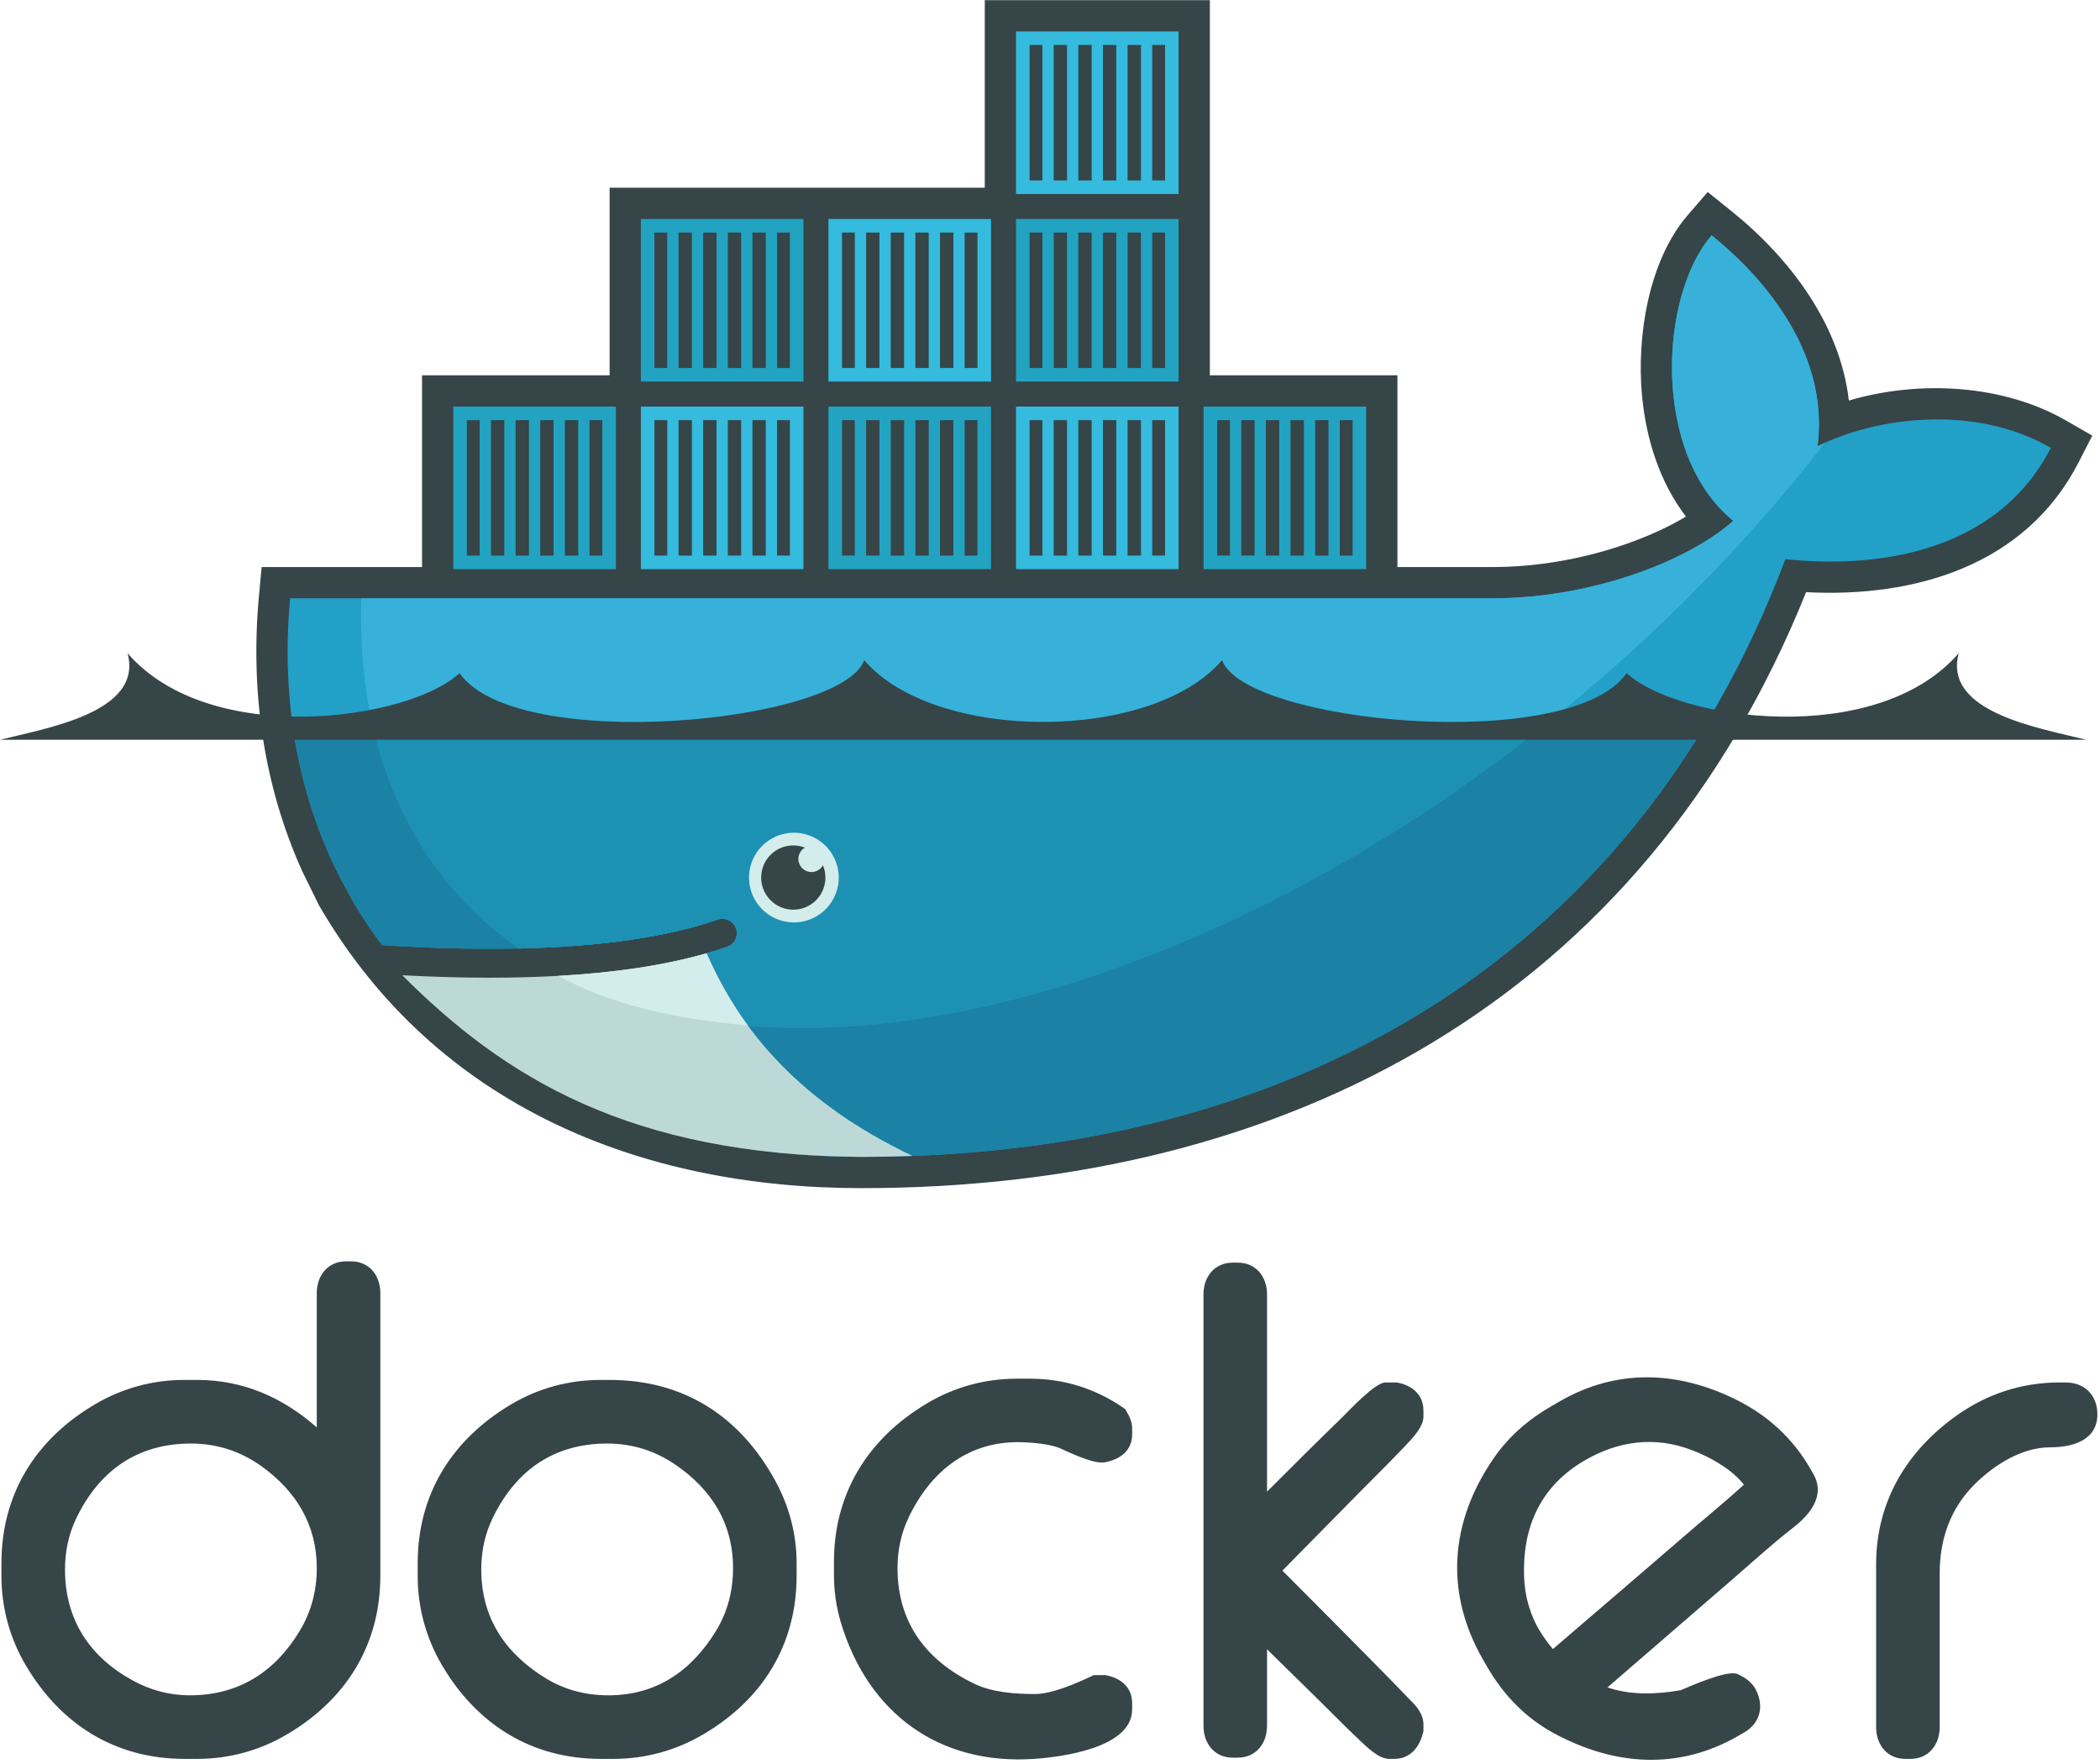
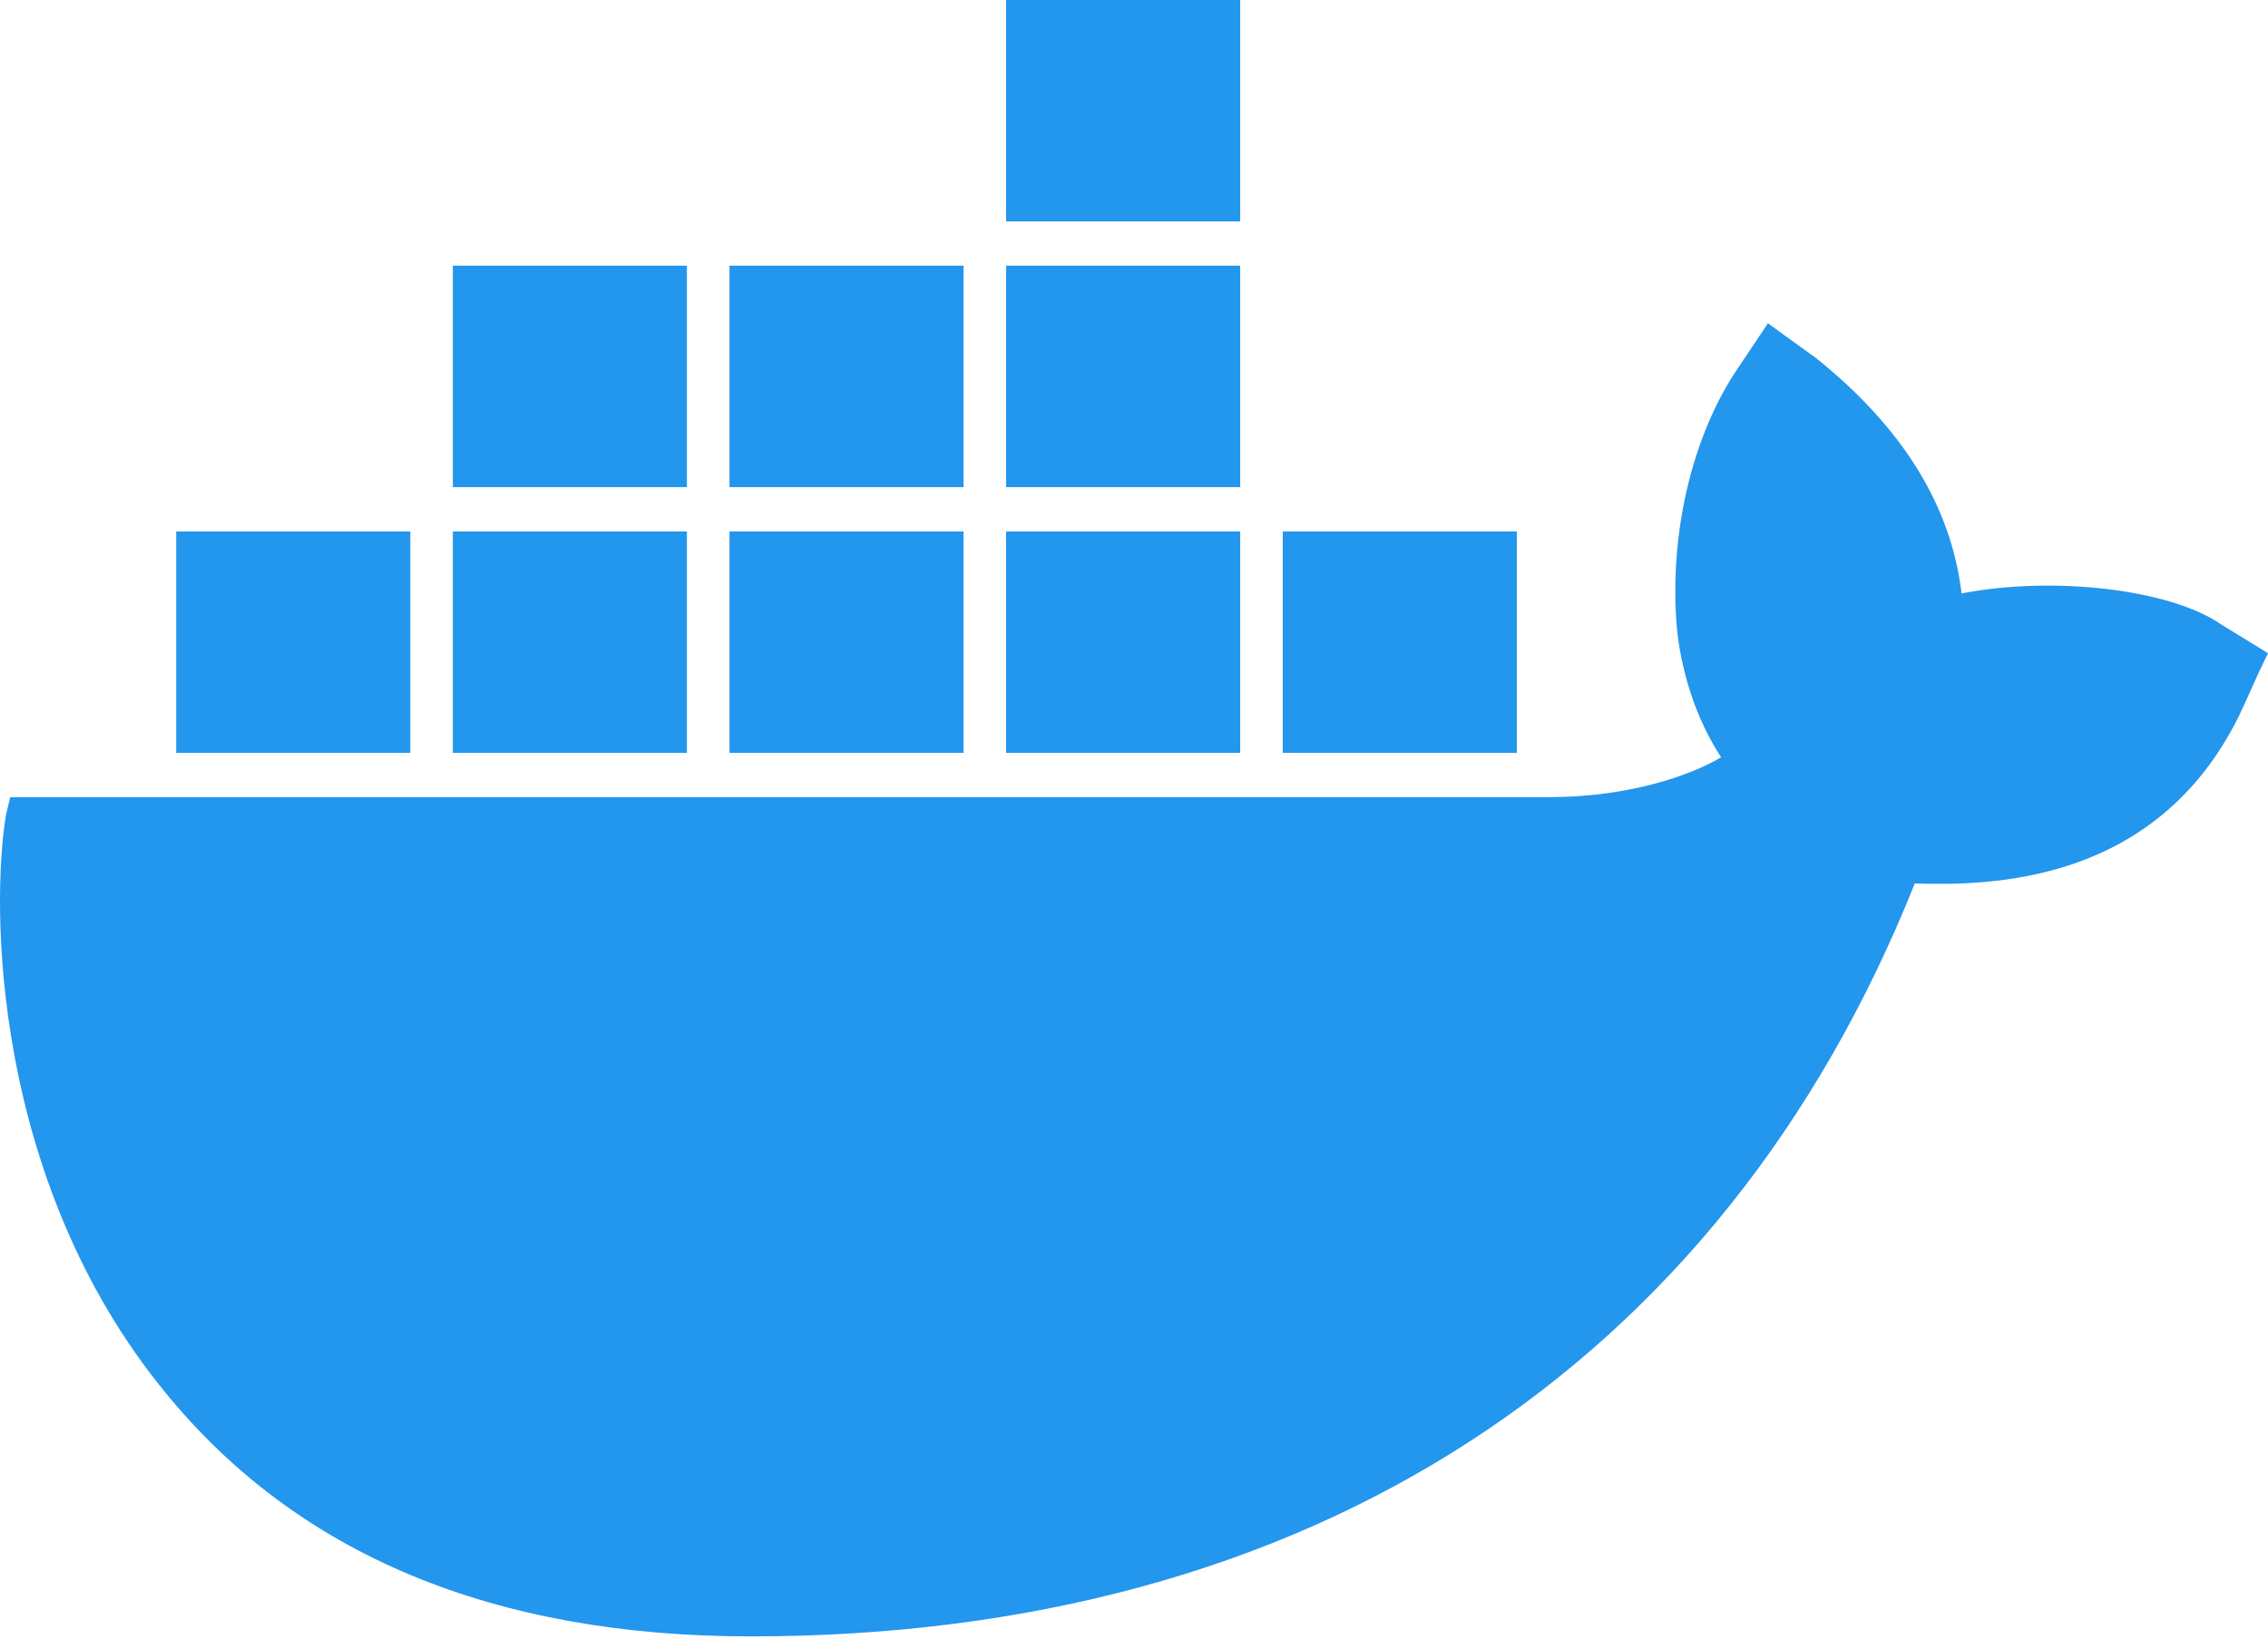
- <svg xmlns="http://www.w3.org/2000/svg" width="2500" height="2100" viewBox="0 0 256 215">
-   <g fill="none" fill-rule="evenodd">
-     <path d="M38.617 173.984v-16.362c0-2.15 1.344-3.877 3.57-3.877h.616c2.225 0 3.563 1.729 3.563 3.877v34.447c0 8.4-4.15 15.084-11.382 19.342a21.374 21.374 0 0 1-10.945 2.985h-1.537c-8.402 0-15.077-4.153-19.342-11.38a21.314 21.314 0 0 1-2.984-10.947v-1.535c0-8.403 4.152-15.083 11.378-19.349a21.298 21.298 0 0 1 10.948-2.985h1.537c5.686 0 10.51 2.204 14.578 5.784zM7.924 191.3c0 6.068 2.941 10.63 8.258 13.54 2.15 1.176 4.484 1.808 6.937 1.808 5.956 0 10.374-2.81 13.421-7.857 1.417-2.348 2.077-4.917 2.077-7.648 0-5.26-2.49-9.365-6.729-12.414-2.57-1.848-5.463-2.775-8.618-2.775-6.492 0-11.164 3.28-13.968 9.106-.946 1.97-1.378 4.061-1.378 6.24zm65.324-23.1h1.074c8.978 0 15.806 4.355 20.133 12.192 1.73 3.135 2.656 6.557 2.656 10.142v1.535c0 8.4-4.142 15.093-11.385 19.343-3.353 1.967-7.057 2.984-10.943 2.984h-1.535c-8.402 0-15.079-4.153-19.342-11.38a21.316 21.316 0 0 1-2.987-10.947v-1.535c0-8.404 4.169-15.062 11.377-19.347 3.351-1.991 7.058-2.987 10.952-2.987zm-14.58 23.1c0 5.89 2.89 10.223 7.865 13.27 2.336 1.43 4.909 2.078 7.638 2.078 5.82 0 10.122-2.951 13.116-7.863 1.428-2.342 2.074-4.915 2.074-7.642 0-5.477-2.638-9.661-7.148-12.693-2.471-1.663-5.222-2.496-8.198-2.496-6.492 0-11.164 3.28-13.967 9.106-.948 1.97-1.38 4.061-1.38 6.24zm70.656-14.727c-1.17-.548-3.36-.73-4.624-.778-6.474-.244-11.158 3.402-13.906 9.113-.949 1.97-1.382 4.055-1.382 6.235 0 6.637 3.485 11.284 9.409 14.117 2.164 1.034 4.958 1.23 7.323 1.23 2.08 0 5.02-1.274 6.866-2.151l.32-.152h1.433l.158.032c1.762.367 3.092 1.484 3.092 3.38v.767c0 4.718-8.622 5.798-11.912 6.028-11.61.803-20.293-5.573-23.603-16.647-.575-1.923-.834-3.833-.834-5.837v-1.533c0-8.403 4.17-15.059 11.377-19.34 3.351-1.99 7.057-2.99 10.95-2.99h1.536c4.13 0 7.934 1.173 11.344 3.502l.28.194.177.292c.368.61.685 1.316.685 2.042v.767c0 1.978-1.48 3.042-3.266 3.386l-.148.026h-.458c-1.156 0-3.785-1.197-4.817-1.683zm25.134 5.247c3.01-3.014 6.03-6.022 9.085-8.986.851-.827 4.074-4.327 5.343-4.327h1.388l.158.033c1.768.367 3.092 1.486 3.092 3.386v.766c0 1.296-1.518 2.802-2.355 3.689-1.78 1.887-3.654 3.712-5.476 5.56l-9.362 9.504c4.031 4.04 8.058 8.083 12.056 12.154a313.304 313.304 0 0 1 3.301 3.396c.385.405.953.909 1.276 1.47.347.526.56 1.119.56 1.752v.8l-.045.185c-.435 1.768-1.557 3.194-3.516 3.194h-.617c-1.282 0-2.73-1.45-3.608-2.279-1.81-1.706-3.557-3.5-5.331-5.243l-5.949-5.84v9.334c0 2.15-1.346 3.878-3.569 3.878h-.61c-2.226 0-3.57-1.728-3.57-3.878v-52.596c0-2.15 1.345-3.87 3.57-3.87h.61c2.223 0 3.569 1.72 3.569 3.87v24.048zm96.577-13.313h.77c2.324 0 3.875 1.566 3.875 3.877 0 3.208-3.067 4.029-5.72 4.029-3.48 0-6.803 2.107-9.202 4.47-2.991 2.949-4.3 6.726-4.3 10.878v18.759c0 2.15-1.343 3.876-3.57 3.876h-.612c-2.227 0-3.569-1.725-3.569-3.876v-19.836c0-7.617 3.708-13.835 9.89-18.196 3.691-2.605 7.919-3.98 12.438-3.98zm-55.074 37.176c2.82.985 6.035.844 8.928.34 1.48-.629 5.264-2.28 6.656-2.038l.217.037.2.098c.85.412 1.661.995 2.095 1.86 1.014 2.027.527 4.065-1.465 5.216l-.663.383c-7.35 4.242-15.168 3.654-22.495-.308-3.503-1.894-6.183-4.705-8.16-8.132l-.462-.801c-4.719-8.172-4.082-16.768 1.24-24.539 1.837-2.686 4.238-4.761 7.045-6.384l1.062-.613c6.922-3.996 14.341-3.722 21.45-.215 3.823 1.886 6.92 4.697 9.054 8.394l.384.666c1.55 2.686-.458 5.026-2.531 6.626-2.406 1.856-4.835 4.09-7.141 6.08-5.142 4.439-10.276 8.888-15.414 13.33zm-6.655-4.674c5.75-4.93 11.502-9.865 17.237-14.816 1.96-1.69 4.109-3.444 6.053-5.221-1.56-1.966-4.166-3.383-6.38-4.228-4.47-1.703-8.877-1.131-12.976 1.235-5.365 3.098-7.65 8.031-7.45 14.17.08 2.418.73 4.748 2.013 6.805.452.725.957 1.406 1.503 2.055zM147.488 45.732h22.866v23.375h11.561c5.34 0 10.831-.951 15.887-2.664 2.485-.843 5.273-2.015 7.724-3.49-3.228-4.214-4.876-9.535-5.36-14.78-.66-7.135.78-16.421 5.608-22.005l2.404-2.78 2.864 2.303c7.211 5.793 13.276 13.889 14.345 23.118 8.683-2.554 18.878-1.95 26.531 2.467l3.14 1.812-1.652 3.226C246.933 68.946 233.4 72.86 220.17 72.167c-19.797 49.309-62.898 72.653-115.157 72.653-27 0-51.77-10.093-65.876-34.047l-.231-.39-2.055-4.182c-4.768-10.544-6.352-22.095-5.278-33.637l.323-3.457H51.45V45.732h22.865V22.866h45.733V0h27.44v45.732" fill="#364548" />
-     <path d="M221.57 54.38c1.533-11.916-7.384-21.275-12.914-25.719-6.373 7.368-7.363 26.678 2.635 34.808-5.58 4.956-17.337 9.448-29.376 9.448H35.37c-1.17 12.567 1.036 24.14 6.075 34.045l1.667 3.05a56.536 56.536 0 0 0 3.455 5.184c6.025.387 11.58.52 16.662.408h.002c9.987-.22 18.136-1.4 24.312-3.54a1.761 1.761 0 0 1 1.153 3.326c-.822.286-1.678.552-2.562.805h-.003c-4.863 1.389-10.078 2.323-16.806 2.738.4.007-.416.06-.418.06-.229.015-.517.048-.747.06-2.648.149-5.506.18-8.428.18-3.196 0-6.343-.06-9.862-.24l-.09.06c12.21 13.724 31.302 21.955 55.234 21.955 50.648 0 93.608-22.452 112.632-72.857 13.496 1.385 26.467-2.057 32.367-13.575-9.398-5.423-21.484-3.694-28.443-.196" fill="#22A0C8" />
-     <path d="M221.57 54.38c1.533-11.916-7.384-21.275-12.914-25.719-6.373 7.368-7.363 26.678 2.635 34.808-5.58 4.956-17.337 9.448-29.376 9.448H44.048c-.598 19.246 6.544 33.855 19.18 42.687h.003c9.987-.22 18.136-1.4 24.312-3.54a1.761 1.761 0 0 1 1.153 3.326c-.822.286-1.678.552-2.562.805h-.003c-4.863 1.389-10.526 2.443-17.254 2.858-.002 0-.163-.155-.165-.155 17.237 8.842 42.23 8.81 70.885-2.197 32.13-12.344 62.029-35.86 82.89-62.757-.314.142-.62.287-.917.436" fill="#37B1D9" />
-     <path d="M35.645 88.186c.91 6.732 2.88 13.035 5.8 18.776l1.667 3.05a56.432 56.432 0 0 0 3.455 5.184c6.026.387 11.581.52 16.664.408 9.987-.22 18.136-1.4 24.312-3.54a1.761 1.761 0 0 1 1.153 3.326c-.822.286-1.678.552-2.562.805h-.003c-4.863 1.389-10.496 2.383-17.224 2.799-.231.014-.634.017-.867.03-2.646.148-5.475.239-8.398.239-3.195 0-6.463-.061-9.98-.24 12.21 13.724 31.42 21.985 55.352 21.985 43.36 0 81.084-16.458 102.979-52.822H35.645" fill="#1B81A5" />
-     <path d="M45.367 88.186c2.592 11.82 8.821 21.099 17.864 27.418 9.987-.22 18.136-1.4 24.312-3.54a1.761 1.761 0 0 1 1.153 3.326c-.822.286-1.678.552-2.562.805h-.003c-4.863 1.389-10.615 2.383-17.344 2.799 17.236 8.84 42.157 8.713 70.81-2.293 17.334-6.66 34.017-16.574 48.984-28.515H45.367" fill="#1D91B4" />
-     <path d="M55.26 49.543h19.818v19.818H55.26V49.543zm1.651 1.652h1.564V67.71h-1.564V51.195zm2.94 0h1.627V67.71h-1.626V51.195zm3.002 0h1.627V67.71h-1.627V51.195zm3.004 0h1.626V67.71h-1.626V51.195zm3.003 0h1.626V67.71H68.86V51.195zm3.002 0h1.565V67.71h-1.565V51.195zM78.126 26.677h19.819v19.817h-19.82V26.677zm1.652 1.652h1.563v16.514h-1.563V28.329zm2.94 0h1.626v16.514h-1.625V28.329zm3.002 0h1.626v16.514H85.72V28.329zm3.003 0h1.626v16.514h-1.626V28.329zm3.003 0h1.627v16.514h-1.627V28.329zm3.002 0h1.566v16.514h-1.566V28.329z" fill="#23A3C2" />
-     <path d="M78.126 49.543h19.819v19.818h-19.82V49.543zm1.652 1.652h1.563V67.71h-1.563V51.195zm2.94 0h1.626V67.71h-1.625V51.195zm3.002 0h1.626V67.71H85.72V51.195zm3.003 0h1.626V67.71h-1.626V51.195zm3.003 0h1.627V67.71h-1.627V51.195zm3.002 0h1.566V67.71h-1.566V51.195z" fill="#34BBDE" />
-     <path d="M100.993 49.543h19.818v19.818h-19.818V49.543zm1.651 1.652h1.563V67.71h-1.563V51.195zm2.94 0h1.626V67.71h-1.626V51.195zm3.003 0h1.626V67.71h-1.626V51.195zm3.003 0h1.626V67.71h-1.626V51.195zm3.002 0h1.628V67.71h-1.628V51.195zm3.003 0h1.564V67.71h-1.564V51.195z" fill="#23A3C2" />
-     <path d="M100.993 26.677h19.818v19.817h-19.818V26.677zm1.651 1.652h1.563v16.514h-1.563V28.329zm2.94 0h1.626v16.514h-1.626V28.329zm3.003 0h1.626v16.514h-1.626V28.329zm3.003 0h1.626v16.514h-1.626V28.329zm3.002 0h1.628v16.514h-1.628V28.329zm3.003 0h1.564v16.514h-1.564V28.329zM123.859 49.543h19.818v19.818h-19.818V49.543zm1.652 1.652h1.563V67.71h-1.563V51.195zm2.94 0h1.626V67.71h-1.626V51.195zm3.002 0h1.626V67.71h-1.626V51.195zm3.003 0h1.627V67.71h-1.627V51.195zm3.003 0h1.627V67.71h-1.627V51.195zm3.003 0h1.564V67.71h-1.564V51.195z" fill="#34BBDE" />
-     <path d="M123.859 26.677h19.818v19.817h-19.818V26.677zm1.652 1.652h1.563v16.514h-1.563V28.329zm2.94 0h1.626v16.514h-1.626V28.329zm3.002 0h1.626v16.514h-1.626V28.329zm3.003 0h1.627v16.514h-1.627V28.329zm3.003 0h1.627v16.514h-1.627V28.329zm3.003 0h1.564v16.514h-1.564V28.329z" fill="#23A3C2" />
-     <path d="M123.859 3.81h19.818V23.63h-19.818V3.81zm1.652 1.651h1.563v16.516h-1.563V5.46zm2.94 0h1.626v16.516h-1.626V5.46zm3.002 0h1.626v16.516h-1.626V5.46zm3.003 0h1.627v16.516h-1.627V5.46zm3.003 0h1.627v16.516h-1.627V5.46zm3.003 0h1.564v16.516h-1.564V5.46z" fill="#34BBDE" />
-     <path d="M146.725 49.543h19.818v19.818h-19.818V49.543zm1.65 1.652h1.565V67.71h-1.564V51.195zm2.94 0h1.627V67.71h-1.626V51.195zm3.004 0h1.627V67.71h-1.627V51.195zm3.002 0h1.627V67.71h-1.627V51.195zm3.004 0h1.626V67.71h-1.626V51.195zm3.002 0h1.564V67.71h-1.564V51.195z" fill="#23A3C2" />
-     <path d="M96.704 101.492a5.468 5.468 0 1 1-.002 10.935 5.468 5.468 0 0 1 .002-10.935" fill="#D3ECEC" />
-     <path d="M96.704 103.043c.5 0 .977.094 1.417.265a1.598 1.598 0 0 0 .798 2.98c.605 0 1.13-.335 1.402-.831a3.915 3.915 0 1 1-3.617-2.414M0 90.162h254.327c-5.537-1.404-17.52-3.302-15.544-10.56-10.07 11.652-34.353 8.175-40.482 2.43-6.824 9.898-46.554 6.135-49.325-1.576-8.556 10.041-35.067 10.041-43.623 0-2.773 7.711-42.502 11.474-49.327 1.575-6.128 5.746-30.41 9.223-40.48-2.428C17.522 86.86 5.539 88.758 0 90.163" fill="#364548" />
-     <path d="M111.237 140.89c-13.54-6.425-20.971-15.16-25.106-24.694-5.03 1.435-11.075 2.353-18.1 2.747-2.646.148-5.43.224-8.35.224-3.368 0-6.917-.1-10.643-.297 12.417 12.41 27.692 21.964 55.976 22.138 2.088 0 4.16-.04 6.223-.118" fill="#BDD9D7" />
-     <path d="M91.16 124.994c-1.873-2.543-3.69-5.739-5.026-8.8-5.03 1.437-11.077 2.355-18.103 2.75 4.826 2.619 11.727 5.046 23.13 6.05" fill="#D3ECEC" />
-   </g>
+ <svg xmlns="http://www.w3.org/2000/svg" height="185" preserveAspectRatio="xMidYMid" viewBox="0 0 256 185" width="256">
+   <path d="m250.716 70.497c-5.765-4-18.975-5.5-29.304-3.5-1.201-10-6.725-18.749-16.333-26.499l-5.524-4-3.843 5.75c-4.804 7.5-7.206 17.999-6.485 27.999.24 3.5 1.441 9.75 5.044 15.249-3.363 2-10.328 4.5-19.456 4.5h-173.66l-.48 2c-1.681 10-1.681 41.248 18.015 65.247 14.892 18.249 36.99 27.499 66.053 27.499 62.931 0 109.528-30.249 131.386-84.997 8.647.25 27.142 0 36.509-18.749.24-.5.721-1.5 2.402-5.25l.961-2zm-110.729-70.497h-26.421v24.999h26.421zm0 29.999h-26.421v24.999h26.421zm-31.225 0h-26.421v24.999h26.421zm-31.225 0h-26.421v24.999h26.421zm-31.225 29.999h-26.421v24.999h26.421zm31.225 0h-26.421v24.999h26.421zm31.225 0h-26.421v24.999h26.421zm31.225 0h-26.421v24.999h26.421zm31.225 0h-26.421v24.999h26.421z" fill="#2396ed" />
</svg>
